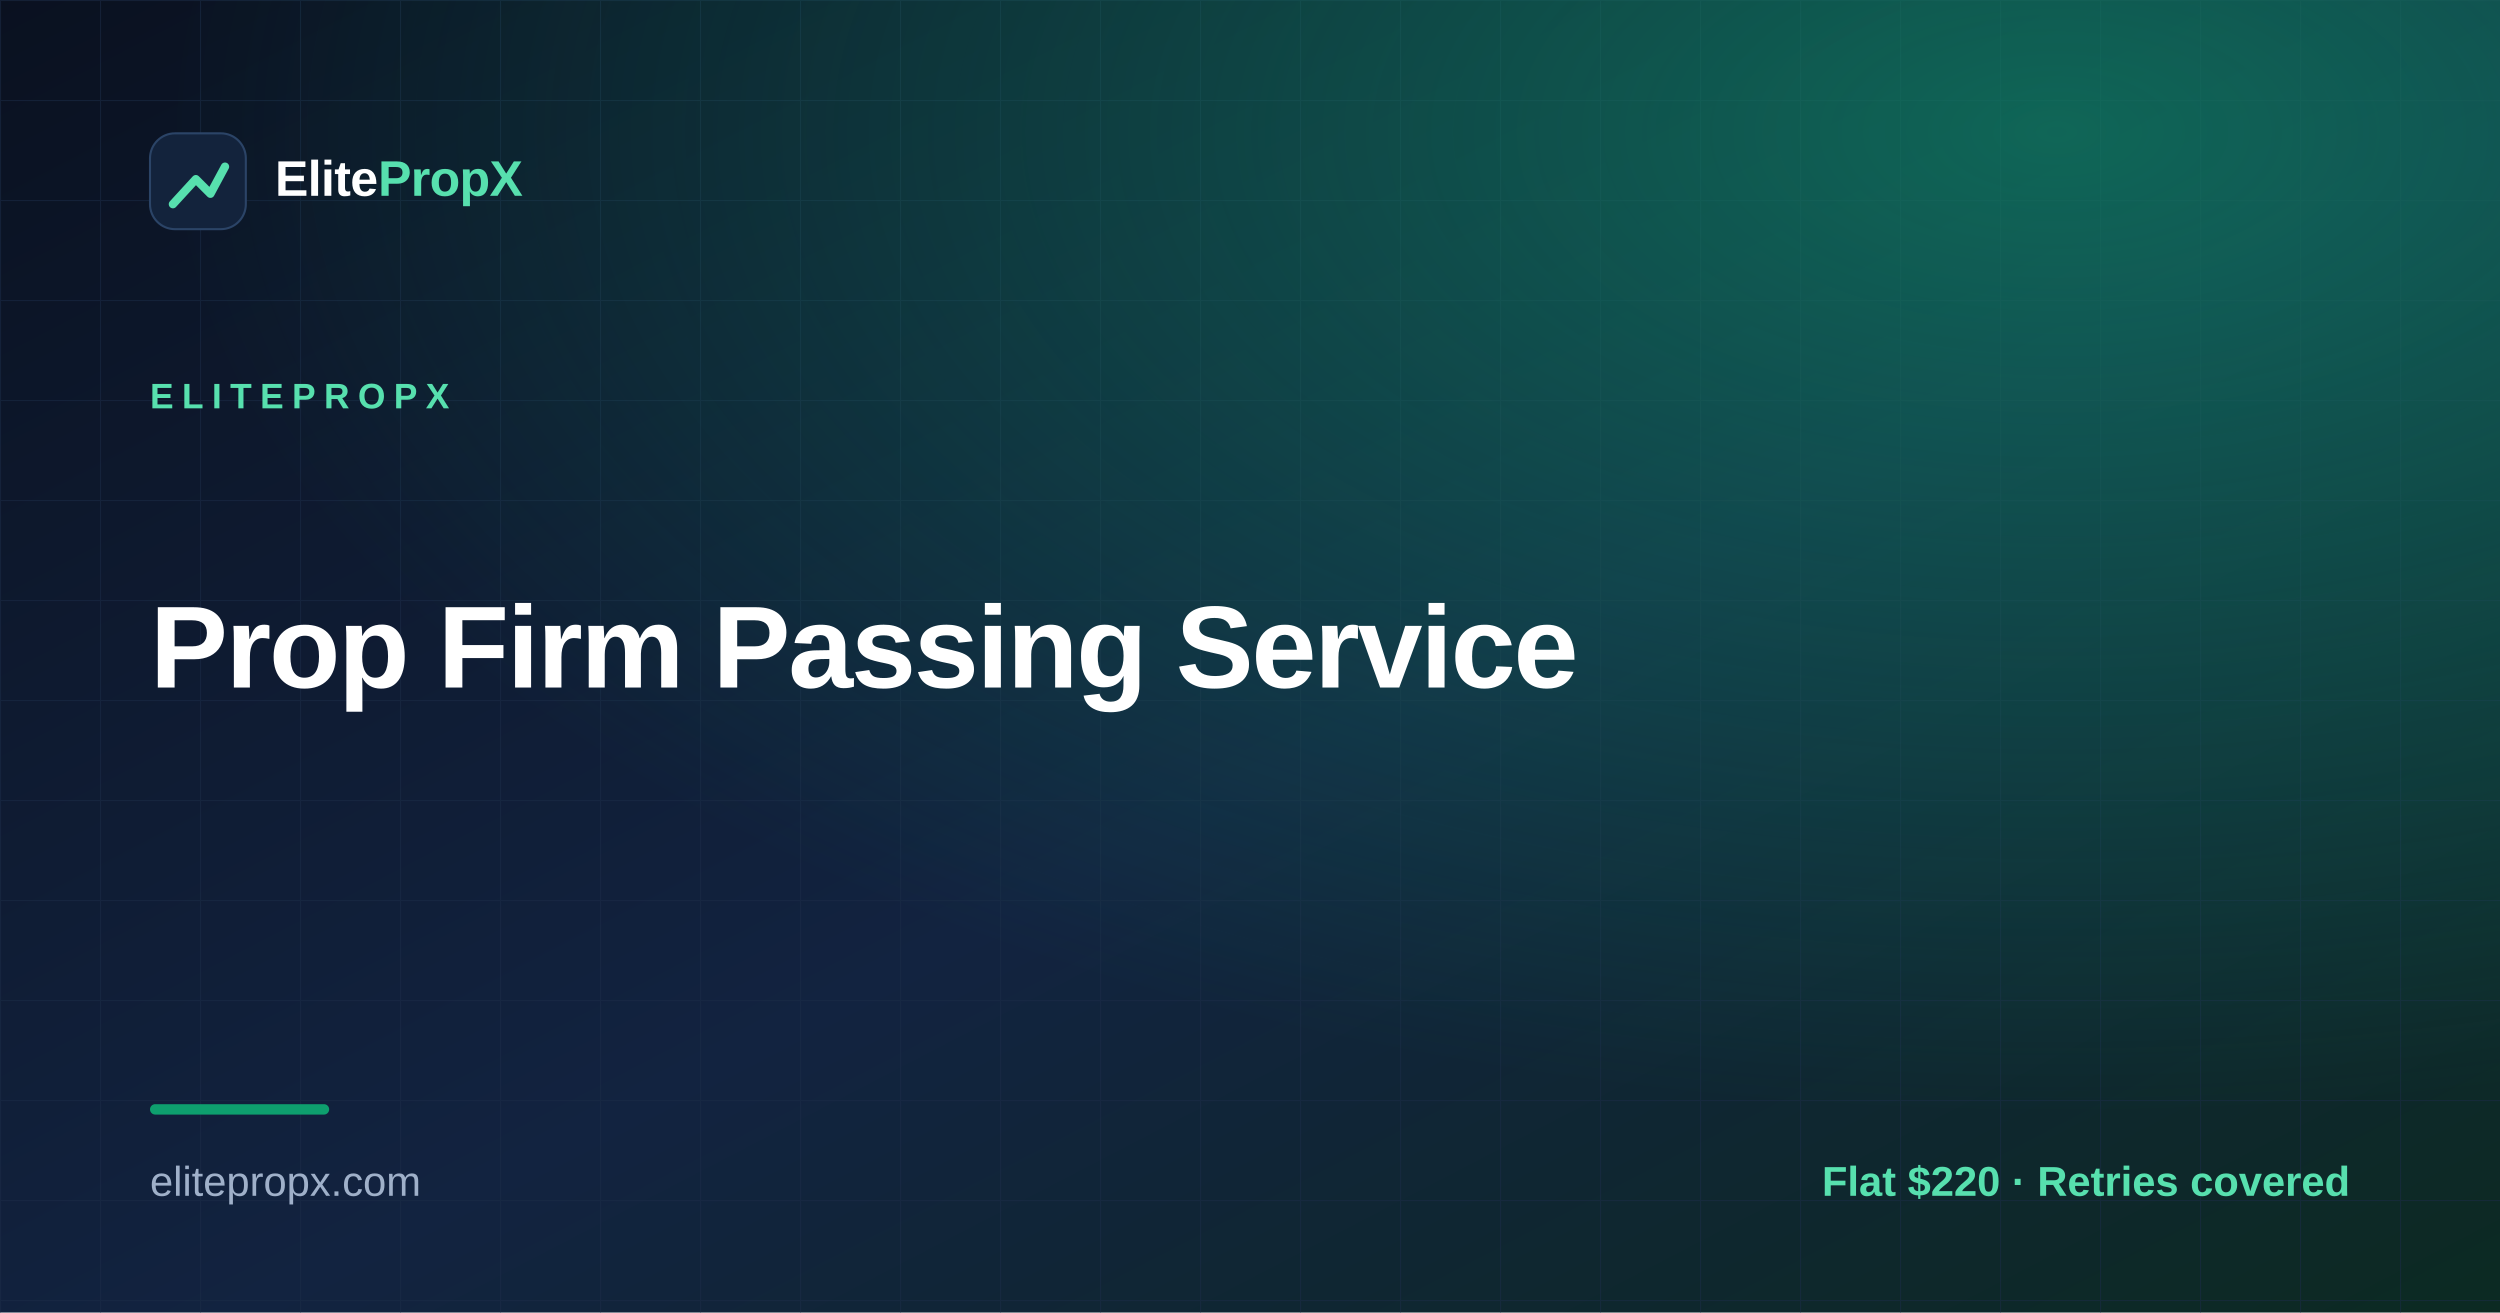
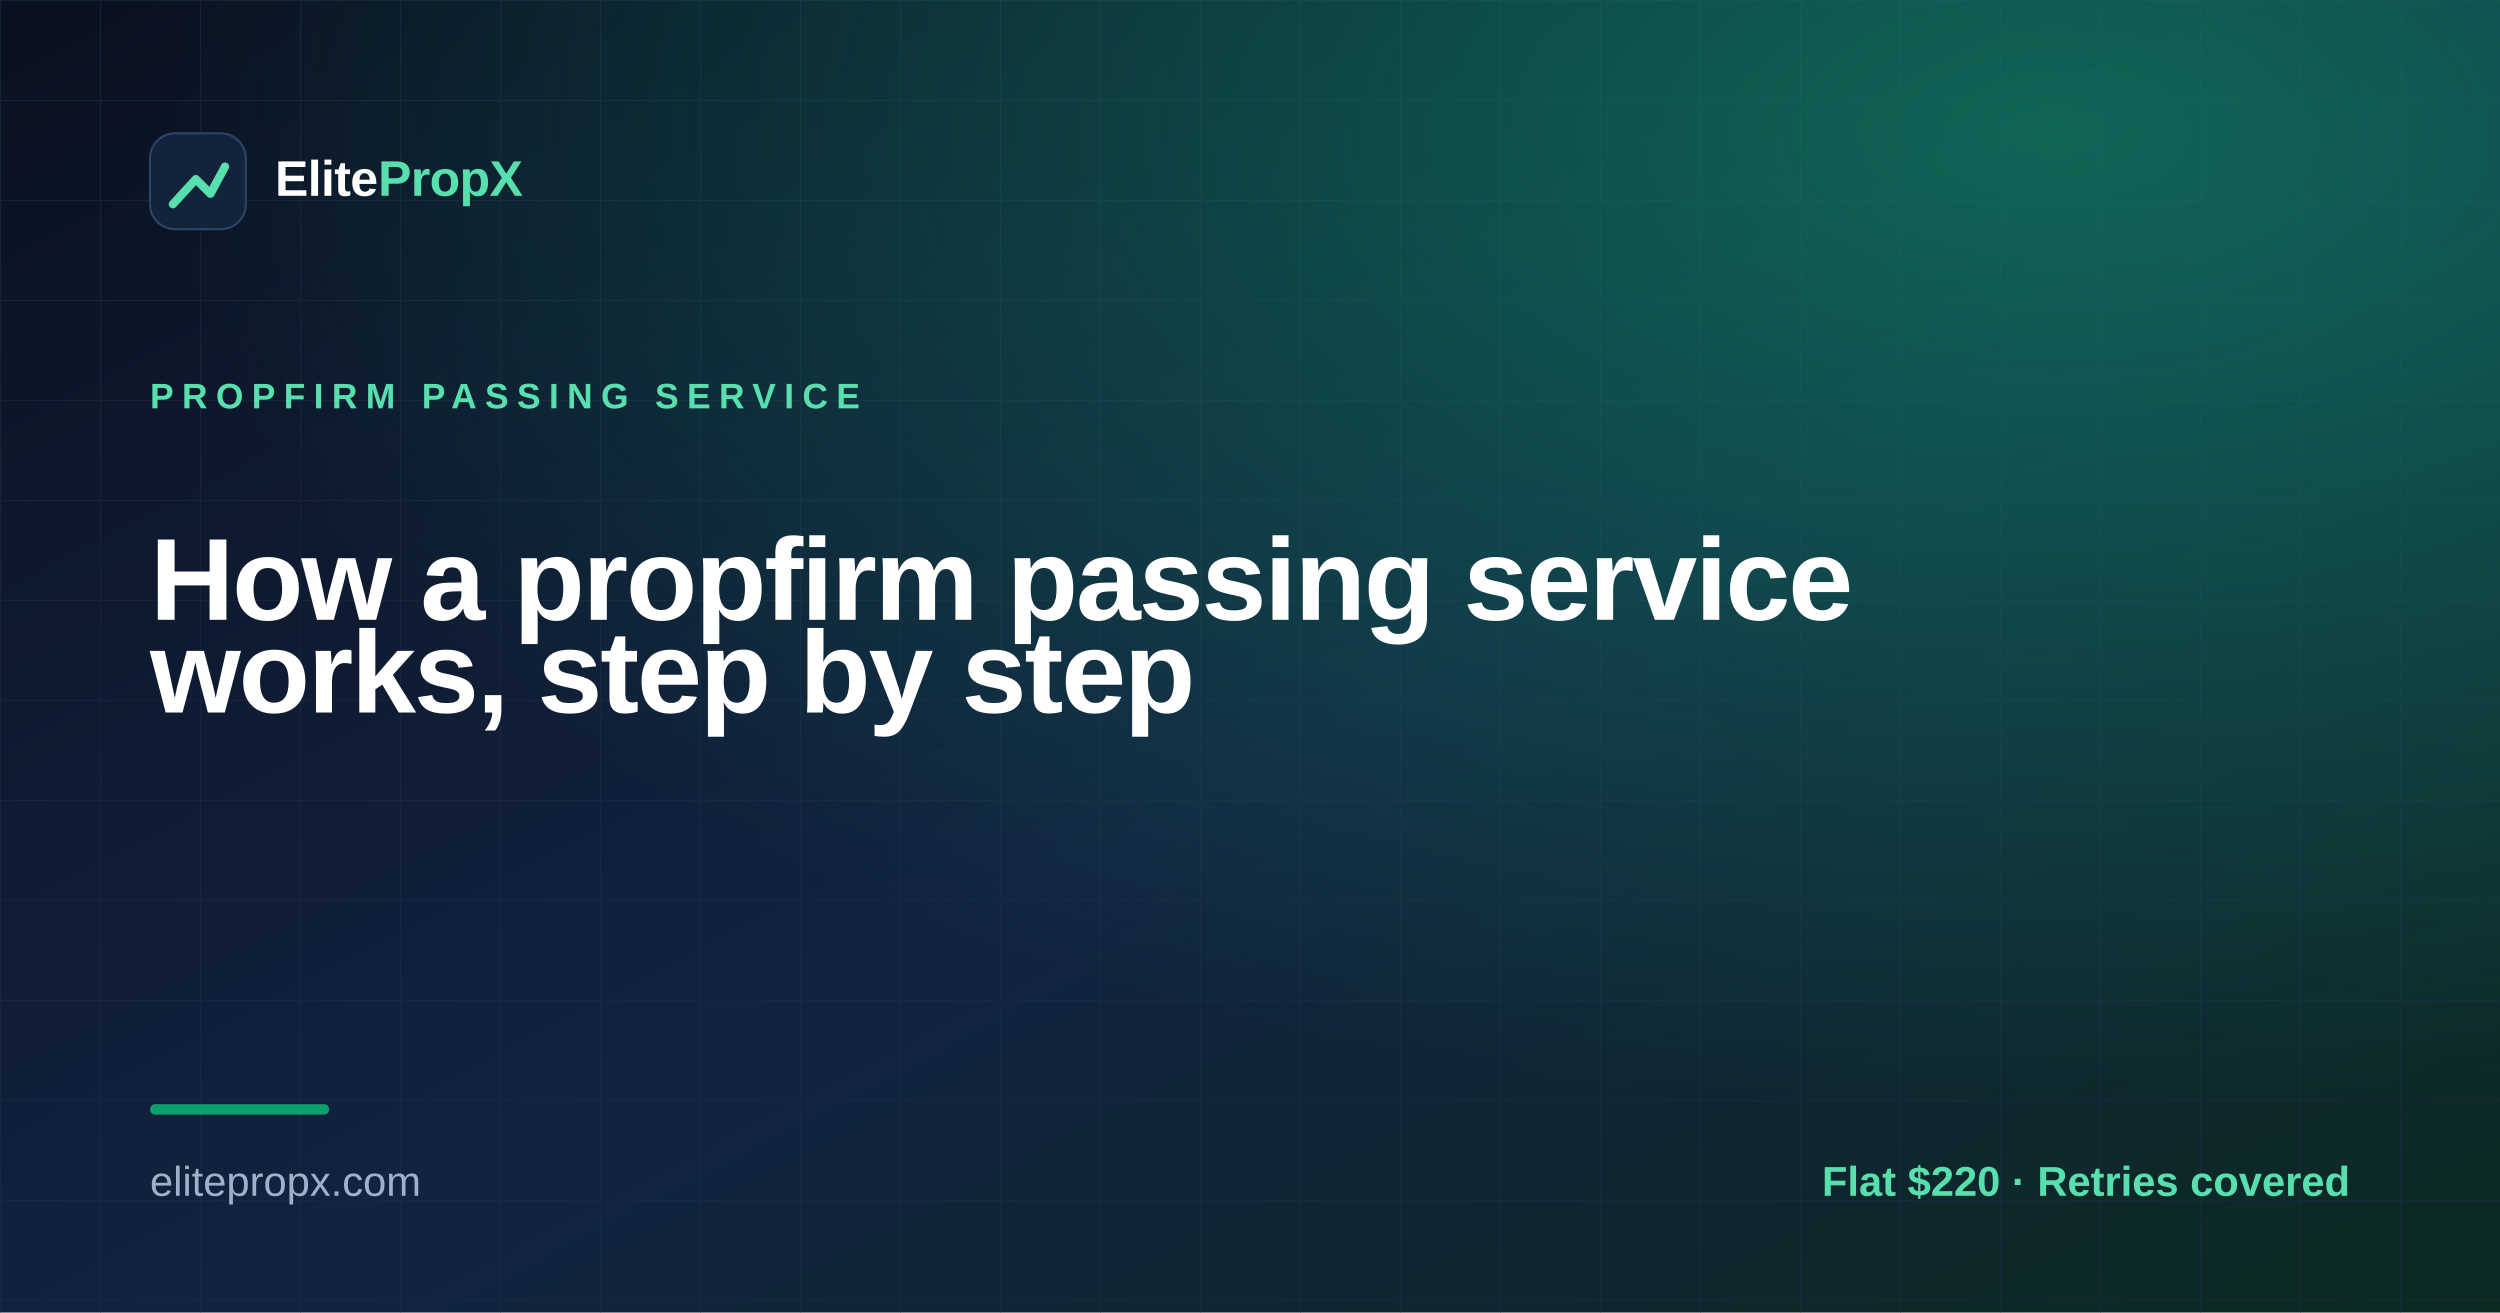
- <svg xmlns="http://www.w3.org/2000/svg" width="1200" height="630" viewBox="0 0 1200 630" role="img" aria-label="Prop Firm Passing Service" font-family="Arial, Helvetica, 'Segoe UI', sans-serif">
+ <svg xmlns="http://www.w3.org/2000/svg" width="1200" height="630" viewBox="0 0 1200 630" role="img" aria-label="How a propfirm passing service works, step by step" font-family="Arial, Helvetica, 'Segoe UI', sans-serif">
  <defs>
    <linearGradient id="bg" x1="0" y1="0" x2="1" y2="1">
      <stop offset="0" stop-color="#0a1120" />
      <stop offset="0.55" stop-color="#122340" />
      <stop offset="1" stop-color="#0c2a22" />
    </linearGradient>
    <radialGradient id="glow" cx="0.82" cy="0.1" r="0.75">
      <stop offset="0" stop-color="#0e9f6e" stop-opacity="0.55" />
      <stop offset="1" stop-color="#0e9f6e" stop-opacity="0" />
    </radialGradient>
    <pattern id="ogg" width="48" height="48" patternUnits="userSpaceOnUse">
      <path d="M 48 0 L 0 0 0 48" fill="none" stroke="#1b2c47" stroke-width="1" />
    </pattern>
  </defs>
  <rect width="1200" height="630" fill="url(#bg)" />
  <rect width="1200" height="630" fill="url(#ogg)" opacity="0.55" />
  <rect width="1200" height="630" fill="url(#glow)" />
  <g transform="translate(72,64)">
    <rect width="46" height="46" rx="12" fill="#13233c" stroke="#2b4467" />
    <path d="M11 34 L22 22 L29 29 L36 16" fill="none" stroke="#57e0ae" stroke-width="4" stroke-linecap="round" stroke-linejoin="round" />
  </g>
  <text x="132" y="94" font-family="Arial, Helvetica, 'Segoe UI', sans-serif" font-size="24" font-weight="800" fill="#ffffff" letter-spacing="-0.3">Elite<tspan fill="#57e0ae">PropX</tspan>
  </text>
-   <text x="72" y="196" font-family="Arial, Helvetica, 'Segoe UI', sans-serif" font-size="17" font-weight="800" fill="#57e0ae" letter-spacing="4">ELITEPROPX</text>
-   <text x="72" y="330" font-family="Arial, Helvetica, 'Segoe UI', sans-serif" font-size="56" font-weight="800" fill="#ffffff" letter-spacing="-1">Prop Firm Passing Service</text>
+   <text x="72" y="196" font-family="Arial, Helvetica, 'Segoe UI', sans-serif" font-size="17" font-weight="800" fill="#57e0ae" letter-spacing="4">PROPFIRM PASSING SERVICE</text>
+   <text x="72" y="297.52" font-family="Arial, Helvetica, 'Segoe UI', sans-serif" font-size="56" font-weight="800" fill="#ffffff" letter-spacing="-1">How a propfirm passing service</text>
+   <text x="72" y="342" font-family="Arial, Helvetica, 'Segoe UI', sans-serif" font-size="56" font-weight="800" fill="#ffffff" letter-spacing="-1">works, step by step</text>
  <rect x="72" y="530" width="86" height="5" rx="2.5" fill="#0e9f6e" />
  <text x="72" y="574" font-family="Arial, Helvetica, 'Segoe UI', sans-serif" font-size="20" fill="#9fb0c9">elitepropx.com</text>
  <text x="1128" y="574" font-family="Arial, Helvetica, 'Segoe UI', sans-serif" font-size="20" font-weight="700" fill="#57e0ae" text-anchor="end">Flat $220 · Retries covered</text>
</svg>
